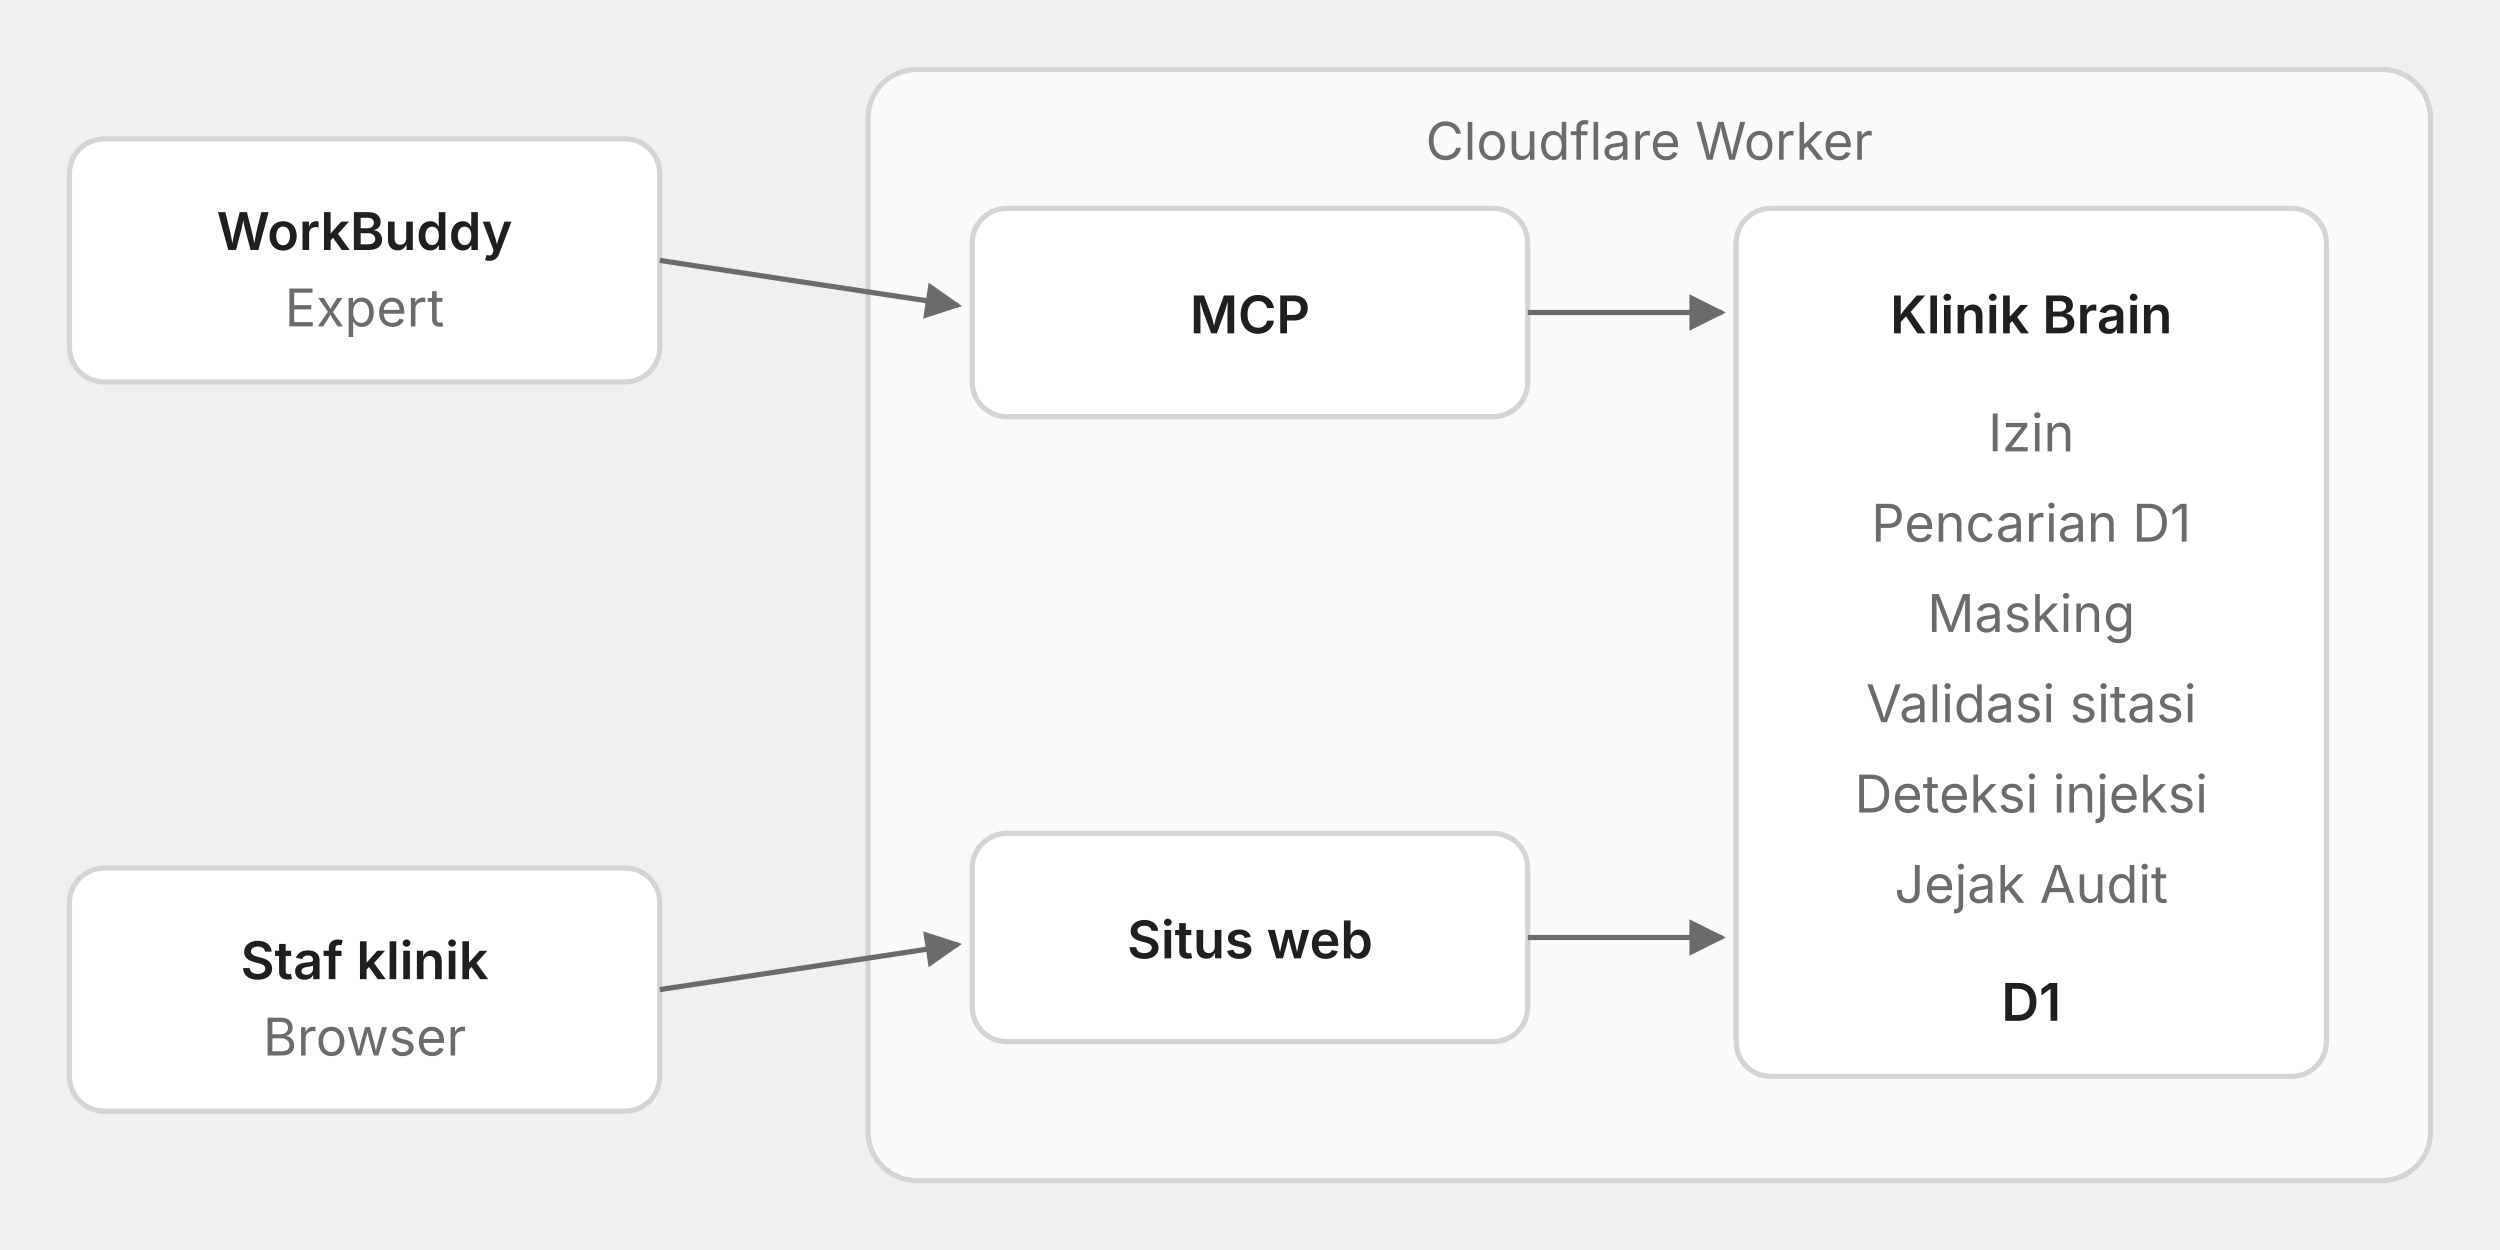
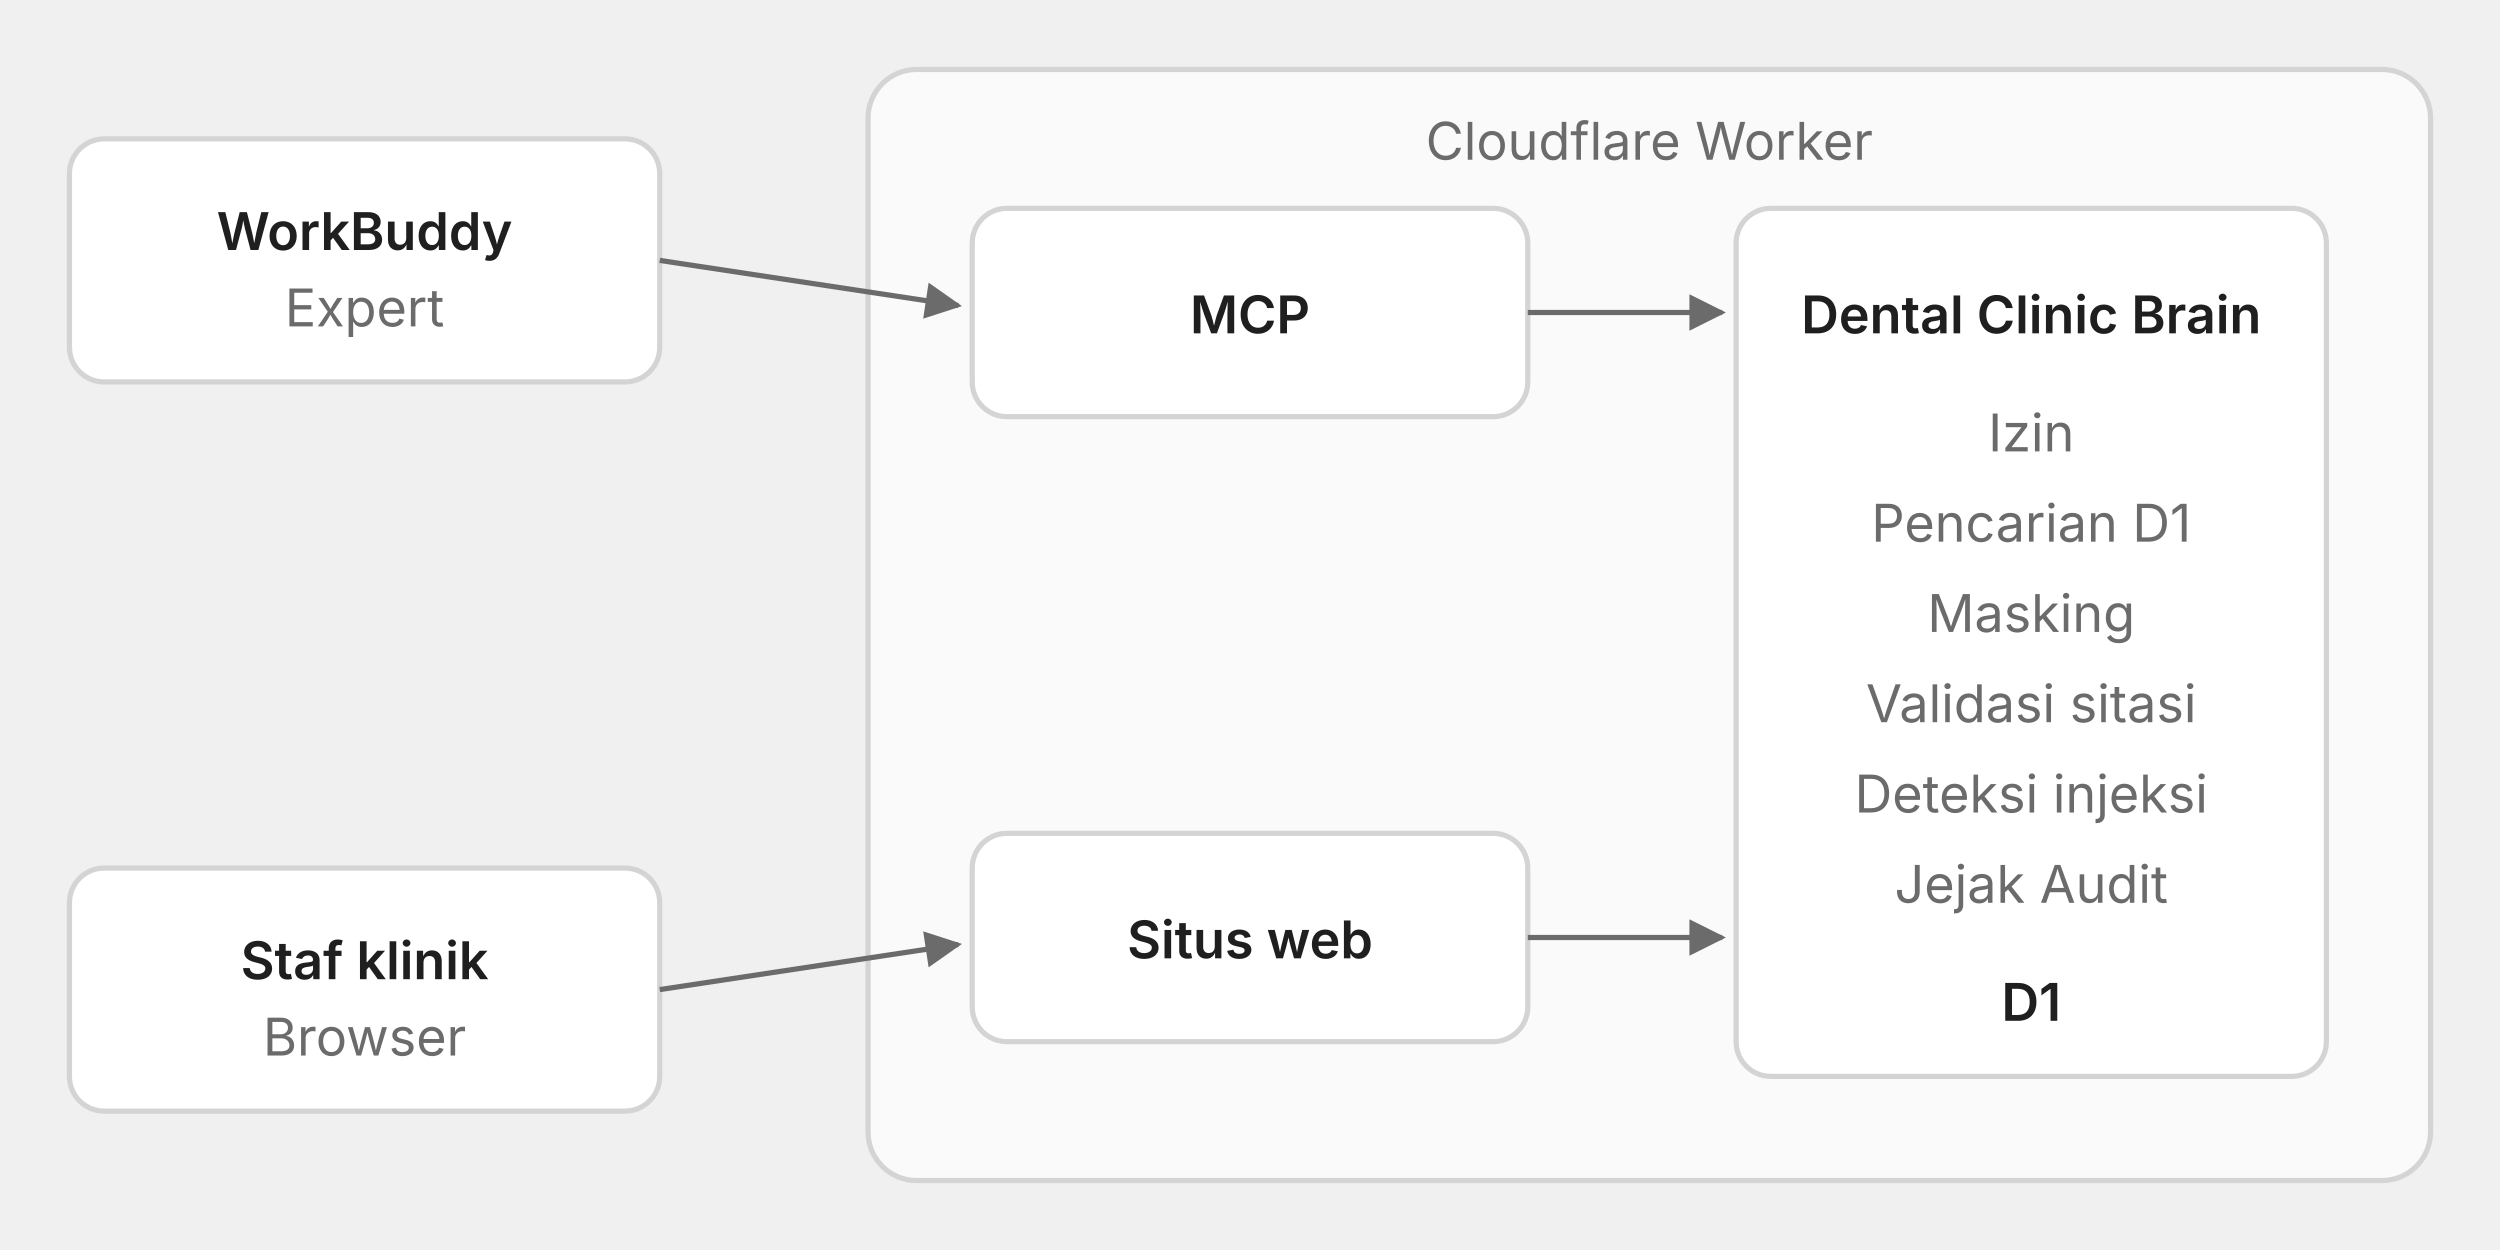
<svg xmlns="http://www.w3.org/2000/svg" viewBox="0 0 720 360" font-family="-apple-system, BlinkMacSystemFont, 'Segoe UI', sans-serif" font-size="15" fill="#1f1f1f">
  <defs>
    <marker id="a" viewBox="0 0 10 10" refX="9" refY="5" markerWidth="7" markerHeight="7" orient="auto">
      <path d="M0 0L10 5L0 10z" fill="#6b6b6b" />
    </marker>
  </defs>
  <g fill="#fff" stroke="#d4d4d4" stroke-width="1.5">
    <rect x="20" y="40" width="170" height="70" rx="10" />
    <rect x="20" y="250" width="170" height="70" rx="10" />
    <rect x="250" y="20" width="450" height="320" rx="14" fill="#fafafa" />
    <rect x="280" y="60" width="160" height="60" rx="10" />
    <rect x="280" y="240" width="160" height="60" rx="10" />
    <rect x="500" y="60" width="170" height="250" rx="10" />
  </g>
  <g text-anchor="middle">
    <text x="105" y="72" font-weight="600">WorkBuddy</text>
    <text x="105" y="94" fill="#6b6b6b">Expert</text>
    <text x="105" y="282" font-weight="600">Staf klinik</text>
    <text x="105" y="304" fill="#6b6b6b">Browser</text>
    <text x="475" y="46" fill="#6b6b6b">Cloudflare Worker</text>
    <text x="360" y="96" font-weight="600">MCP</text>
    <text x="360" y="276" font-weight="600">Situs web</text>
-     <text x="585" y="96" font-weight="600">Klinik Brain</text>
+     <text x="585" y="96" font-weight="600">Dental Clinic Brain</text>
    <text x="585" y="130" fill="#6b6b6b">Izin</text>
    <text x="585" y="156" fill="#6b6b6b">Pencarian D1</text>
    <text x="585" y="182" fill="#6b6b6b">Masking</text>
    <text x="585" y="208" fill="#6b6b6b">Validasi sitasi</text>
    <text x="585" y="234" fill="#6b6b6b">Deteksi injeksi</text>
    <text x="585" y="260" fill="#6b6b6b">Jejak Audit</text>
    <text x="585" y="294" font-weight="600">D1</text>
  </g>
  <g stroke="#6b6b6b" stroke-width="1.5" marker-end="url(#a)">
    <line x1="190" y1="75" x2="276" y2="88" />
    <line x1="190" y1="285" x2="276" y2="272" />
    <line x1="440" y1="90" x2="496" y2="90" />
    <line x1="440" y1="270" x2="496" y2="270" />
  </g>
</svg>
